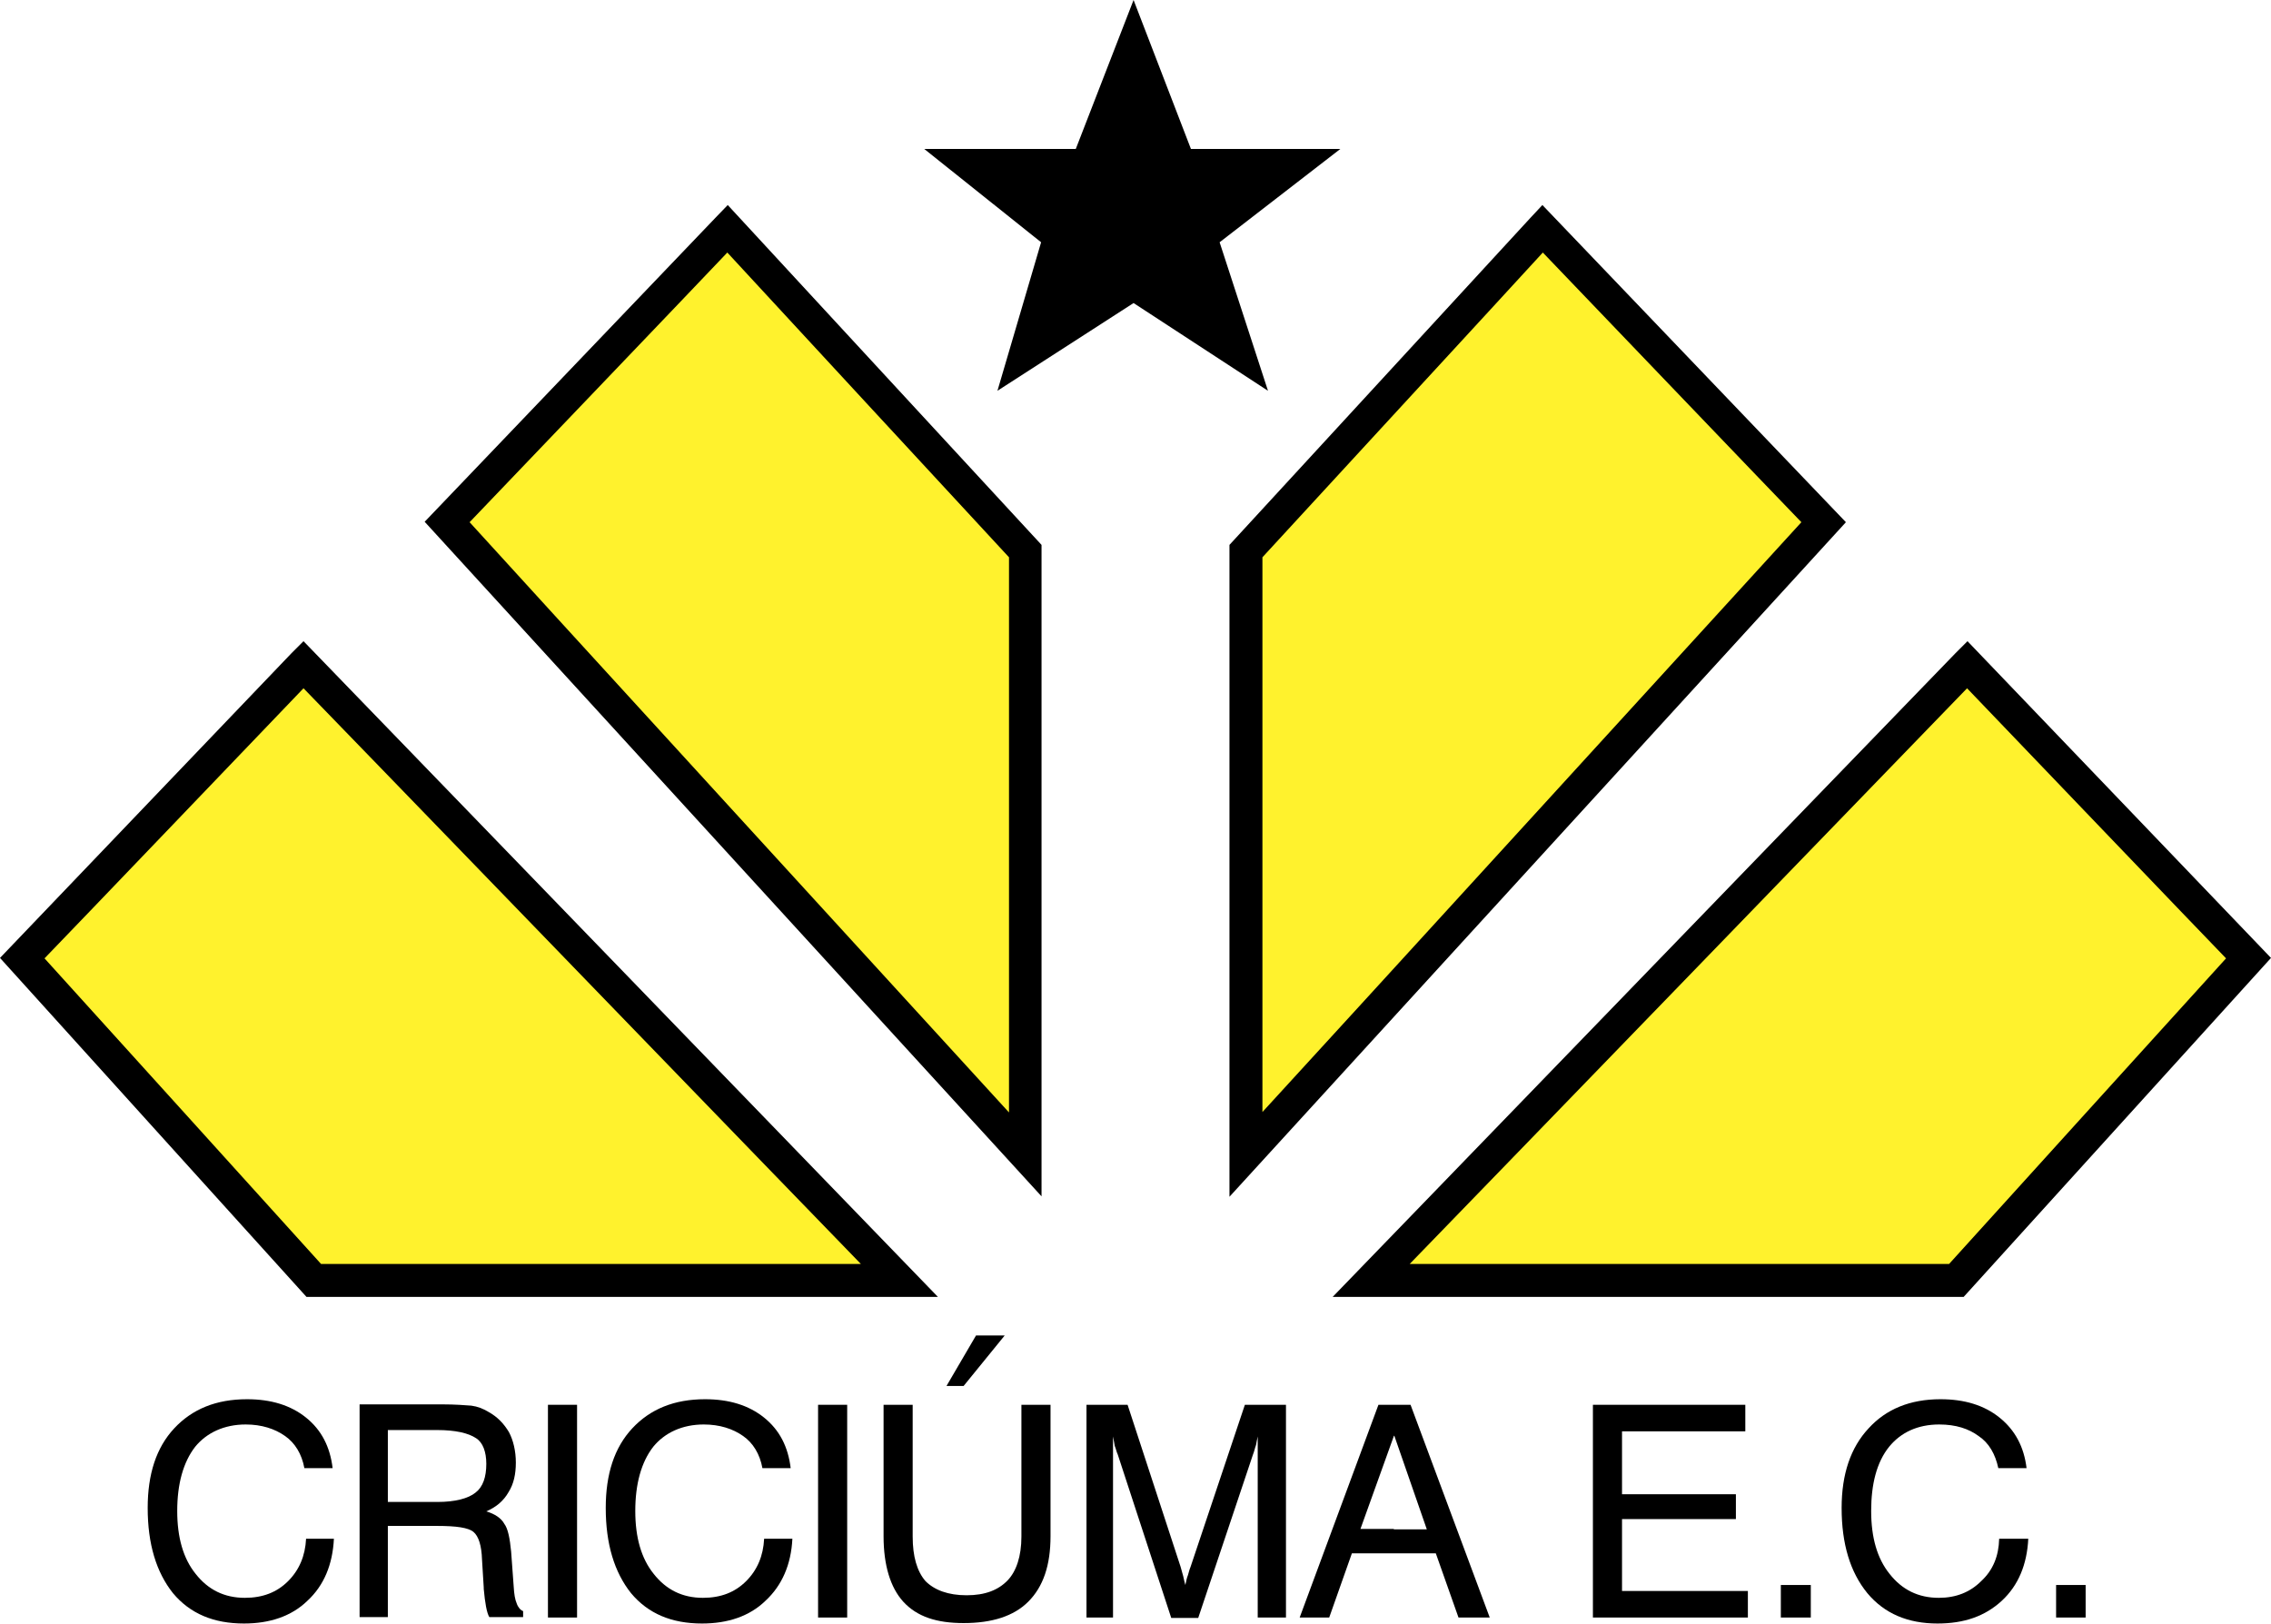
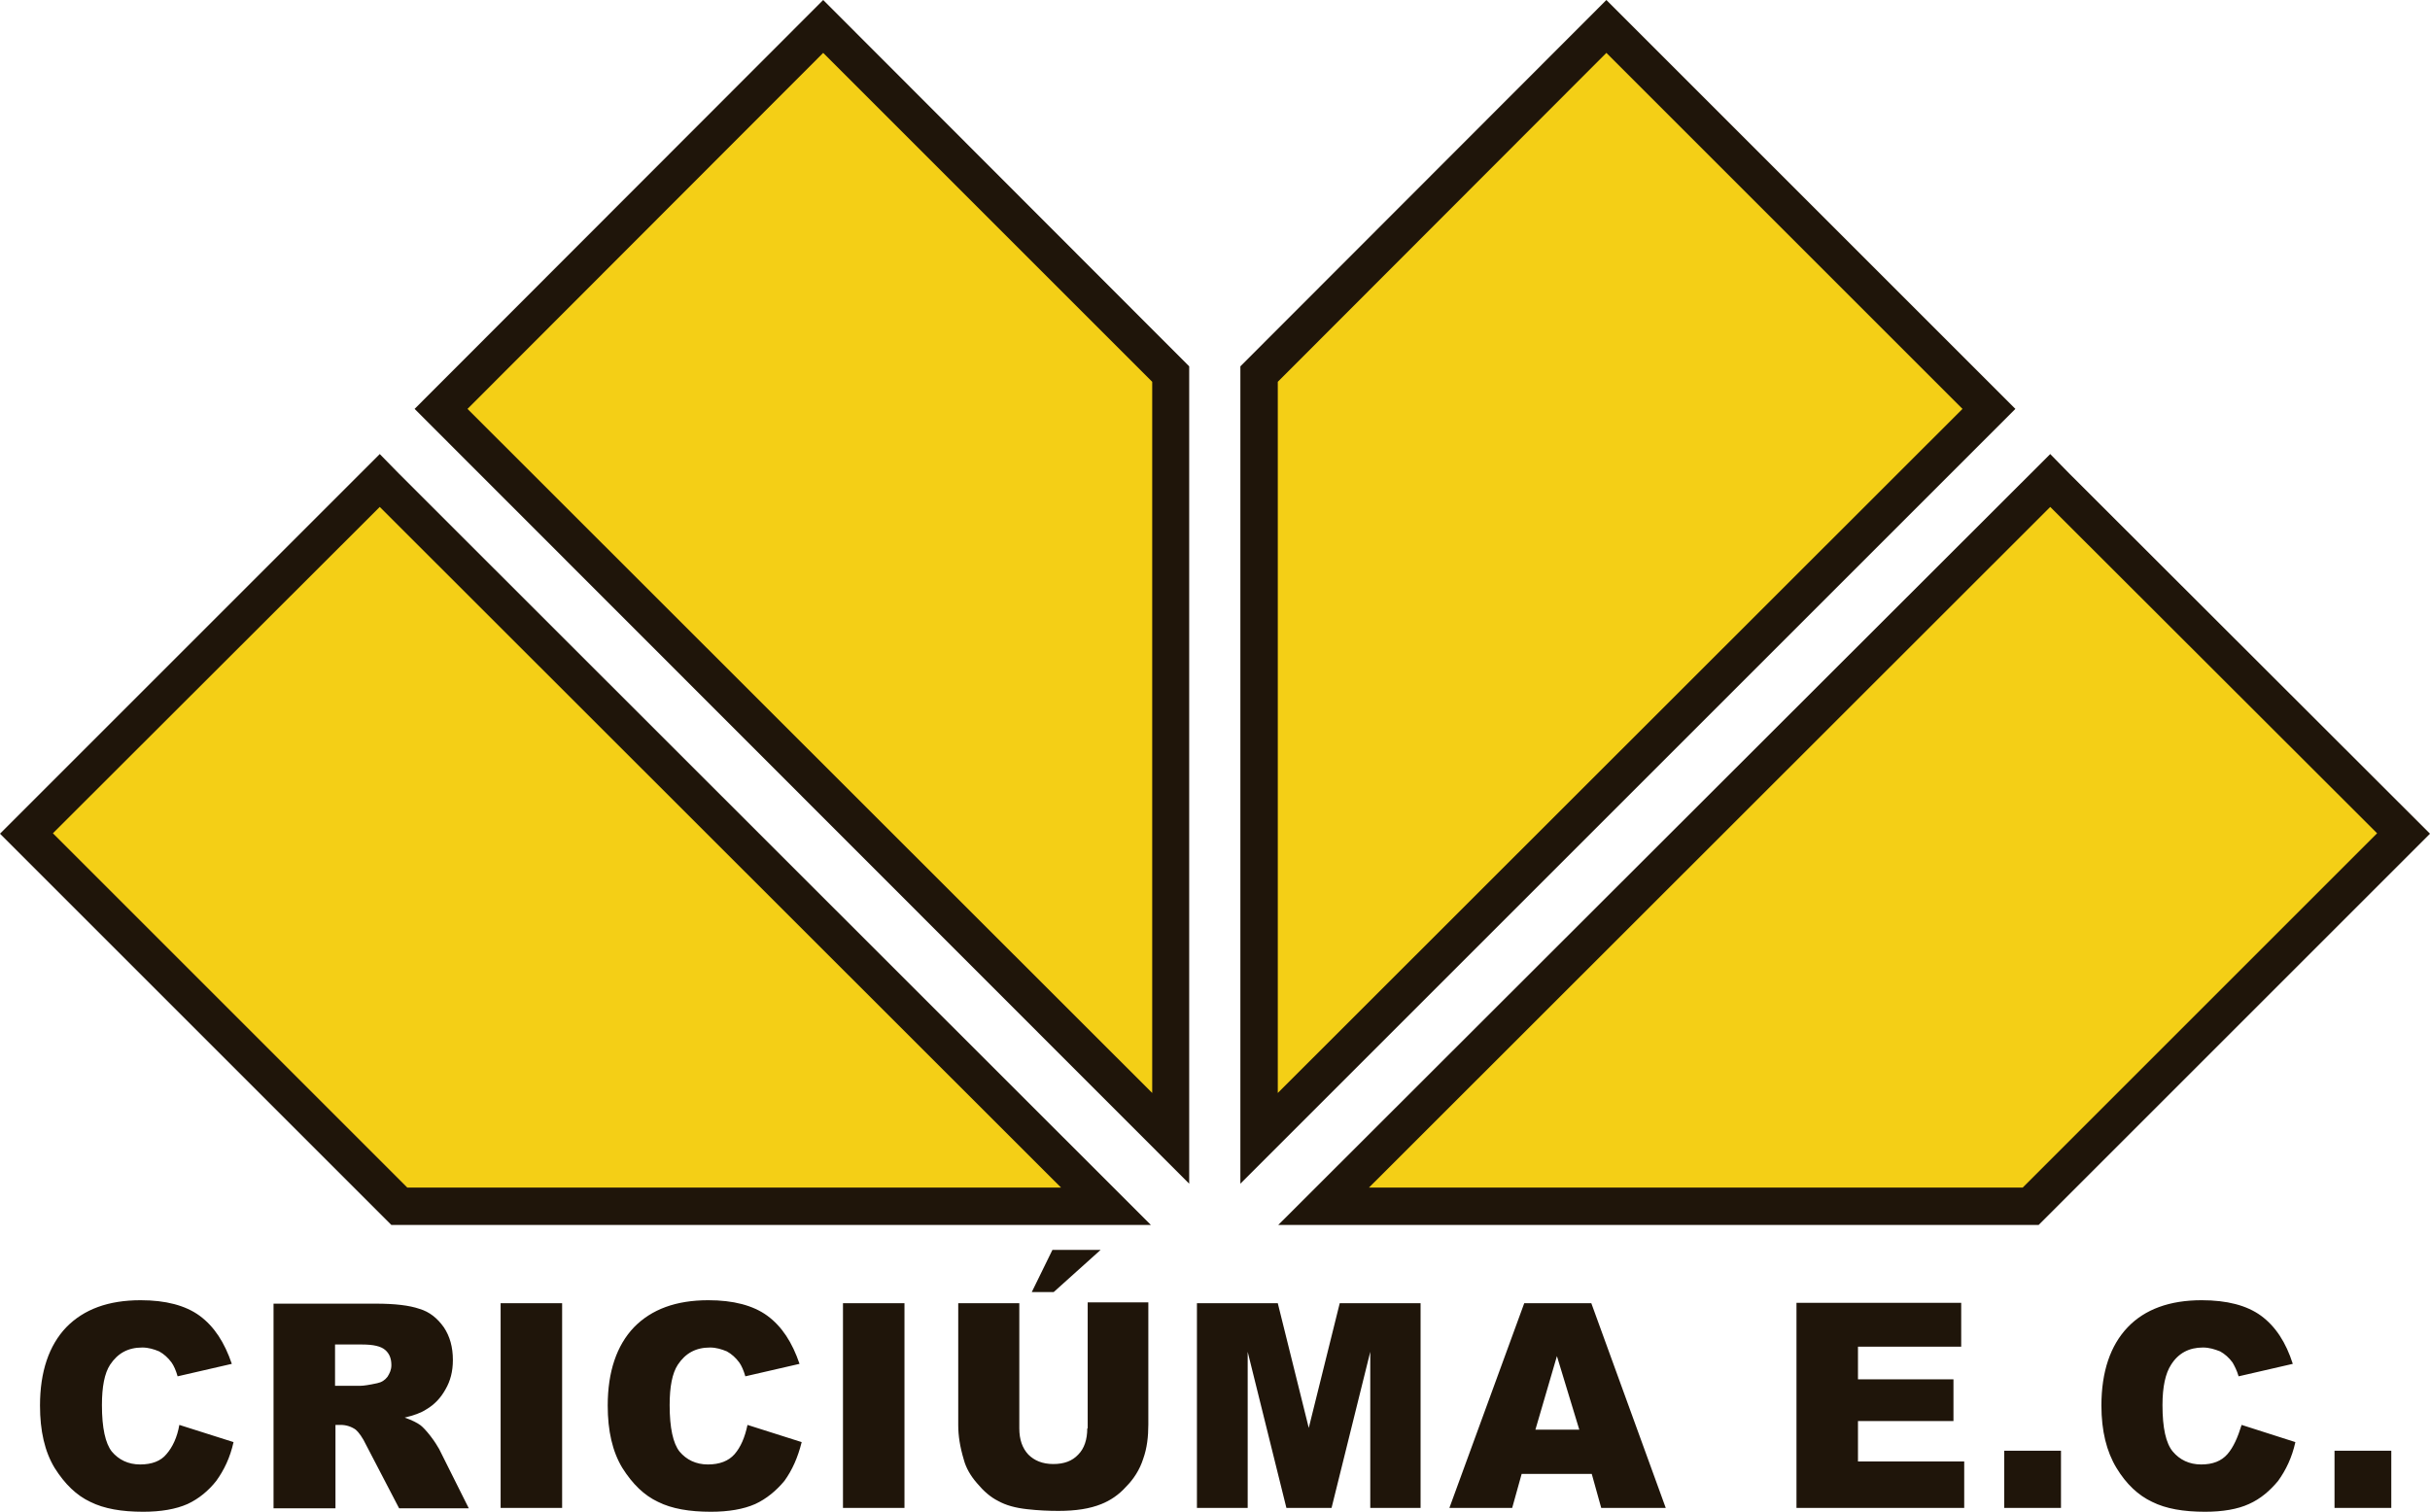
- <svg xmlns="http://www.w3.org/2000/svg" version="1.1" id="Layer_1" x="0px" y="0px" viewBox="-80 415.6 530.5 379.3" enable-background="new -80 415.6 530.5 379.3" xml:space="preserve">
+ <svg xmlns="http://www.w3.org/2000/svg" version="1.1" id="Layer_1" x="0px" y="0px" width="565px" height="351.5px" viewBox="0 0 565 351.5" enable-background="new 0 0 565 351.5" xml:space="preserve">
+   <polygon fill-rule="evenodd" clip-rule="evenodd" fill="#1F150A" points="276.5,85.2 276.5,275.3 96.4,95.1 191.4,0 " />
+   <path fill="#F4CF16" d="M267.9,254.2L108.7,95.1l82.7-82.8l76.5,76.5V254.2z" />
+   <polygon fill-rule="evenodd" clip-rule="evenodd" fill="#1F150A" points="88.3,105.6 92.7,110.1 267.6,284.9 91,284.9 0,193.9 " />
+   <path fill="#F4CF16" d="M246.7,276.2h-152l-82.4-82.4l76-75.9L246.7,276.2z" />
+   <polygon fill-rule="evenodd" clip-rule="evenodd" fill="#1F150A" points="288.4,85.2 288.4,275.3 468.6,95.1 373.5,0 " />
+   <path fill="#F4CF16" d="M297.1,254.2V88.8l76.4-76.5l82.8,82.8L297.1,254.2z" />
+   <polygon fill-rule="evenodd" clip-rule="evenodd" fill="#1F150A" points="297.2,284.9 474,284.9 565,193.9 481.1,110.1 476.7,105.6   472.2,110.1 " />
+   <path fill="#F4CF16" d="M470.3,276.2h-152l158.4-158.3l76,75.9L470.3,276.2z" />
  <g>
-     <polygon fill="#FFF22D" points="211.1,544.4 211.1,685.4 346,537.6 280.3,469.1  " />
-     <path d="M277.5,466.5l-70.3,76.4v152.3l144-157.6l-70.9-74.1L277.5,466.5L277.5,466.5z M280.4,474.6L280.4,474.6   c5,5.2,56,58.5,60.4,63c-4.4,4.8-114.1,125-125.9,137.8c0-16.8,0-126.9,0-129.6C216.7,543.8,275.4,480.1,280.4,474.6L280.4,474.6z" />
-     <polygon fill="#FFF22D" points="240.3,714.7 376.9,714.7 445.2,639.4 379.5,570.9  " />
-     <path d="M376.8,568.2L231.3,718.6h147.4l71.8-79.2l-70.9-74L376.8,568.2L376.8,568.2z M379.5,576.4L379.5,576.4   c4.8,5,56.1,58.6,60.5,63.1c-4.4,4.8-62.6,69.1-64.7,71.4c-3.1,0-110.5,0-126,0C260.5,699.4,374.5,581.6,379.5,576.4L379.5,576.4z" />
-     <polygon fill="#FFF22D" points="159.5,544.4 159.5,685.4 24.4,537.6 89.9,469.1  " />
-     <path d="M87.2,466.4l-68,71.1l144.1,157.6V542.9L90,463.5L87.2,466.4L87.2,466.4z M89.9,474.6L89.9,474.6   c5,5.4,63.9,69.2,65.8,71.2c0,2.7,0,112.8,0,129.7c-11.8-12.9-121.6-133-126-137.9C34,533.1,85,479.8,89.9,474.6L89.9,474.6z" />
-     <polygon fill="#FFF22D" points="130.1,714.7 -6.7,714.7 -74.8,639.4 -9.1,570.9  " />
-     <path d="M-11.9,568.2L-80,639.4l71.6,79.2h147.5L-9.1,565.4L-11.9,568.2L-11.9,568.2z M-9.1,576.4L-9.1,576.4   c5.1,5.2,119,123,130.2,134.5c-15.5,0-123,0-126.1,0c-2.1-2.3-60.2-66.6-64.6-71.4C-65.2,635-13.9,581.4-9.1,576.4L-9.1,576.4z" />
-     <path d="M245.6,743.8H242l-18.4,49.7h6.9l5.3-15h9.8h9.8l5.3,15h7.3l-18.5-49.7H245.6L245.6,743.8z M245.6,772.8L245.6,772.8h-7.8   l7.8-21.7l0.1-0.1l7.6,21.9h-7.7V772.8z" />
-     <path d="M382.8,785c-2.6,2.6-5.9,3.9-9.9,3.9c-4.8,0-8.6-1.9-11.5-5.6c-2.9-3.6-4.3-8.5-4.3-14.7c0-6.3,1.3-11.4,4.2-15   c2.7-3.3,6.6-5.2,11.7-5.2c3.9,0,6.9,1,9.2,2.7c2.4,1.6,3.9,4.2,4.6,7.5h6.6c-0.6-5-2.7-8.9-6.3-11.8c-3.6-2.9-8.2-4.3-13.8-4.3   c-7.1,0-12.7,2.3-16.8,6.8c-4.2,4.5-6.3,10.7-6.3,18.6c0,8.4,2,15,6,19.9c4,4.8,9.5,7.1,16.4,7.1c6.2,0,11.1-1.7,15-5.3   s5.9-8.5,6.2-14.5H387C386.9,779.1,385.6,782.4,382.8,785L382.8,785z" />
-     <polygon points="400.3,785.9 400.3,793.5 407.2,793.5 407.2,785.9  " />
-     <polygon points="298.9,770.5 325.5,770.5 325.5,764.7 298.9,764.7 298.9,750 327.7,750 327.7,743.8 292.1,743.8 292.1,793.5    328.3,793.5 328.3,787.3 298.9,787.3  " />
-     <polygon points="336,793.5 343,793.5 343,785.9 336,785.9  " />
-     <polygon points="154.7,727.6 148,727.6 141.1,739.4 145.1,739.4  " />
-     <path d="M40.7,790.2c-0.4-0.9-0.6-2.2-0.7-3.9l-0.6-8.2c-0.3-3-0.7-5.3-1.6-6.5c-0.7-1.3-2.2-2.3-4.2-2.9c2.3-1,4-2.4,5.2-4.5   c1.2-1.9,1.7-4.2,1.7-6.9s-0.6-5.2-1.6-7.1c-1.2-2-2.7-3.6-4.9-4.8c-1.2-0.7-2.4-1.2-3.9-1.4c-1.4-0.1-3.7-0.3-6.9-0.3H22H4v49.7   h6.6v-21.3h10.9c0.1,0,0.3,0,0.6,0c4.5,0,7.3,0.4,8.5,1.4s1.9,3.2,2,6.5l0.4,6.5c0,0,0,0.1,0,0.3c0.3,3.3,0.7,5.6,1.3,6.6h7.9V792   C41.6,791.8,41,791.1,40.7,790.2L40.7,790.2z M31.1,764.3L31.1,764.3c-1.7,1.4-4.8,2.2-8.9,2.2H10.6v-16.8h11.5   c4.3,0,7.3,0.7,9.1,1.9c1.6,1,2.4,3.2,2.4,6C33.6,760.7,32.8,763,31.1,764.3L31.1,764.3z" />
-     <polygon points="48,793.5 54.8,793.5 54.8,743.8 48,743.8  " />
-     <path d="M198.1,781.7c-0.3,0.7-0.4,1.3-0.6,1.9c-0.3,0.7-0.4,1.4-0.6,2.3c-0.1-0.4-0.3-1-0.4-1.6c-0.1-0.6-0.4-1.4-0.7-2.6   l-12.4-37.9h-9.6v49.7h6.2v-42.3c0.1,0.7,0.3,1.4,0.4,2.2c0.3,0.7,0.4,1.4,0.7,2l12.5,38.2h6.3l12.8-38.2c0.3-0.7,0.4-1.4,0.7-2.2   c0.1-0.7,0.3-1.4,0.4-2v42.3h6.6v-49.7h-9.6L198.1,781.7L198.1,781.7z" />
-     <path d="M94.3,785c-2.6,2.6-5.9,3.9-10.1,3.9c-4.8,0-8.6-1.9-11.5-5.6c-2.9-3.6-4.3-8.5-4.3-14.7c0-6.3,1.4-11.4,4.2-15   c2.7-3.3,6.8-5.2,11.8-5.2c3.7,0,6.8,1,9.2,2.7c2.3,1.6,3.9,4.2,4.5,7.5h6.6c-0.6-5-2.6-8.9-6.2-11.8c-3.6-2.9-8.2-4.3-13.8-4.3   c-7.2,0-12.8,2.3-17,6.8s-6.2,10.7-6.2,18.6c0,8.4,2,15,5.9,19.9c4,4.8,9.5,7.1,16.6,7.1c6,0,11.1-1.7,14.8-5.3   c3.9-3.6,6-8.5,6.3-14.5h-6.6C98.3,779.1,96.9,782.4,94.3,785L94.3,785z" />
-     <path d="M158.6,774.6c0,4.6-1.2,8.1-3.2,10.2c-2.2,2.3-5.3,3.5-9.6,3.5s-7.5-1.2-9.6-3.3c-2-2.3-3-5.8-3-10.4v-30.8h-6.8v30.7   c0,6.8,1.6,12,4.6,15.3c3.2,3.5,7.8,5,14.1,5c6.6,0,11.7-1.6,15.1-5c3.5-3.5,5.2-8.5,5.2-15.3v-30.7h-6.8V774.6L158.6,774.6z" />
-     <polygon points="111.1,793.5 117.9,793.5 117.9,743.8 111.1,743.8  " />
-     <path d="M-12.7,785c-2.6,2.6-5.9,3.9-10.1,3.9c-4.8,0-8.6-1.9-11.5-5.6c-2.9-3.6-4.3-8.5-4.3-14.7c0-6.3,1.4-11.4,4.2-15   c2.7-3.3,6.8-5.2,11.8-5.2c3.7,0,6.8,1,9.2,2.7c2.3,1.6,3.9,4.2,4.5,7.5h6.6c-0.6-5-2.6-8.9-6.2-11.8c-3.6-2.9-8.2-4.3-13.8-4.3   c-7.2,0-12.8,2.3-17,6.8s-6.2,10.7-6.2,18.6c0,8.4,2,15,5.9,19.9c4,4.8,9.5,7.1,16.6,7.1c6,0,11.1-1.7,14.8-5.3   c3.9-3.6,5.9-8.5,6.2-14.5h-6.5C-8.7,779.1-10.1,782.4-12.7,785L-12.7,785z" />
-     <polygon points="163.2,472.2 153,506.9 184.8,486.4 216.2,506.9 204.9,472.2 233.1,450.4 198.2,450.4 184.8,415.6 171.3,450.4    135.9,450.4  " />
+     <path fill-rule="evenodd" clip-rule="evenodd" fill="#1F150A" d="M78,312.7h6.2c2.6,0,4.4,0.4,5.4,1.3c0.9,0.8,1.4,1.9,1.4,3.5   c0,1.1-0.4,1.9-0.9,2.7c-0.6,0.8-1.4,1.3-2.4,1.5c-1.8,0.4-3.2,0.6-3.8,0.6h-6V312.7z M78,350.7v-19.3h1.2c1.3,0,2.5,0.4,3.5,1.1   c0.7,0.6,1.6,1.8,2.5,3.7l7.6,14.6h16.2l-6.9-13.8c-0.4-0.7-1-1.7-2-3c-1-1.3-1.8-2.1-2.3-2.5c-0.8-0.6-2-1.2-3.7-1.8   c2.1-0.5,3.8-1.1,5-1.9c1.9-1.1,3.4-2.7,4.5-4.7c1.1-1.9,1.7-4.1,1.7-6.8c0-3-0.7-5.5-2.1-7.6c-1.5-2.1-3.3-3.6-5.7-4.3   c-2.3-0.8-5.7-1.2-10.1-1.2H63.6v47.6H78z M116.4,350.7h14.3v-47.6h-14.3V350.7z M170.8,338.2c-1.4,1.6-3.5,2.4-6.2,2.4   c-2.8,0-5-1.1-6.6-3c-1.5-1.9-2.3-5.5-2.3-10.8c0-4.3,0.6-7.4,1.9-9.4c1.8-2.7,4.2-4,7.5-4c1.4,0,2.7,0.4,3.9,0.9   c1.1,0.6,2.1,1.5,2.9,2.6c0.5,0.7,1,1.8,1.4,3.2l12.6-2.9c-1.7-5-4.1-8.7-7.5-11.2c-3.3-2.4-7.9-3.6-13.7-3.6   c-7.5,0-13.2,2.1-17.3,6.3c-4,4.2-6.1,10.3-6.1,18.2c0,5.9,1.1,10.7,3.4,14.5c2.4,3.8,5.1,6.4,8.3,7.9c3.2,1.6,7.3,2.3,12.3,2.3   c4.1,0,7.6-0.6,10.3-1.8c2.6-1.2,4.9-3.1,6.8-5.4c1.8-2.5,3.1-5.4,4-9l-12.6-4C173.2,334.3,172.2,336.6,170.8,338.2 M196,350.7   h14.3v-47.6H196V350.7z M252.8,332.2c0,2.6-0.7,4.7-2.1,6.1c-1.4,1.5-3.3,2.2-5.8,2.2c-2.5,0-4.4-0.8-5.8-2.2   c-1.4-1.5-2.1-3.5-2.1-6.1v-29.1h-14.2v28.4c0,2.4,0.4,5,1.3,8c0.5,1.9,1.6,3.8,3.1,5.5c1.5,1.8,3.1,3.2,4.9,4.1   c1.8,1,4,1.6,6.7,1.9c2.6,0.3,5.1,0.4,7.3,0.4c4,0,7.3-0.5,10-1.6c2-0.8,4-2.1,5.7-4c1.8-1.8,3.2-4,4-6.5c0.9-2.5,1.2-5.2,1.2-8   v-28.4h-14.1V332.2z M278.4,350.7h11.7v-36.3l9,36.3h10.5l9-36.3v36.3h11.7v-47.6h-18.8l-7.2,29l-7.2-29h-18.8V350.7z M357,332.5   l5-17.1l5.2,17.1H357z M372.3,350.7h15L370,303.1h-15.6L337,350.7h14.6l2.2-7.9h16.3L372.3,350.7z M417.7,350.7h39v-10.8H432v-9.4   h22.2v-9.7H432v-7.6h24v-10.2h-38.3V350.7z M466,350.7h13.2v-13.3H466V350.7z M517.9,338.2c-1.4,1.6-3.4,2.4-6.1,2.4   c-2.8,0-5-1.1-6.6-3c-1.6-1.9-2.4-5.5-2.4-10.8c0-4.3,0.7-7.4,2-9.4c1.7-2.7,4.2-4,7.4-4c1.5,0,2.7,0.4,4,0.9   c1.1,0.6,2.1,1.5,2.9,2.6c0.4,0.7,1,1.8,1.4,3.2l12.6-2.9c-1.6-5-4-8.7-7.4-11.2c-3.3-2.4-7.9-3.6-13.8-3.6   c-7.4,0-13.2,2.1-17.2,6.3c-4,4.2-6.1,10.3-6.1,18.2c0,5.9,1.2,10.7,3.5,14.5c2.3,3.8,5.1,6.4,8.3,7.9c3.2,1.6,7.3,2.3,12.3,2.3   c4.1,0,7.6-0.6,10.2-1.8c2.7-1.2,4.9-3.1,6.8-5.4c1.8-2.5,3.2-5.4,4-9l-12.5-4C520.3,334.3,519.3,336.6,517.9,338.2 M542.8,350.7   H556v-13.3h-13.2V350.7z M239.9,300.5h5.1l10.9-9.8h-11.2L239.9,300.5z M38.7,338.2c-1.3,1.6-3.4,2.4-6.1,2.4c-2.8,0-5-1.1-6.6-3   c-1.5-1.9-2.3-5.5-2.3-10.8c0-4.3,0.6-7.4,1.9-9.4c1.8-2.7,4.2-4,7.5-4c1.4,0,2.7,0.4,3.9,0.9c1.1,0.6,2.1,1.5,2.9,2.6   c0.5,0.7,1,1.8,1.4,3.2l12.6-2.9c-1.7-5-4.1-8.7-7.5-11.2c-3.3-2.4-7.9-3.6-13.7-3.6c-7.5,0-13.2,2.1-17.3,6.3   c-4,4.2-6.1,10.3-6.1,18.2c0,5.9,1.1,10.7,3.4,14.5c2.4,3.8,5.1,6.4,8.3,7.9c3.2,1.6,7.3,2.3,12.3,2.3c4.1,0,7.6-0.6,10.3-1.8   c2.6-1.2,4.9-3.1,6.7-5.4c1.8-2.5,3.2-5.4,4-9l-12.6-4C41.2,334.3,40.1,336.6,38.7,338.2" />
  </g>
</svg>
